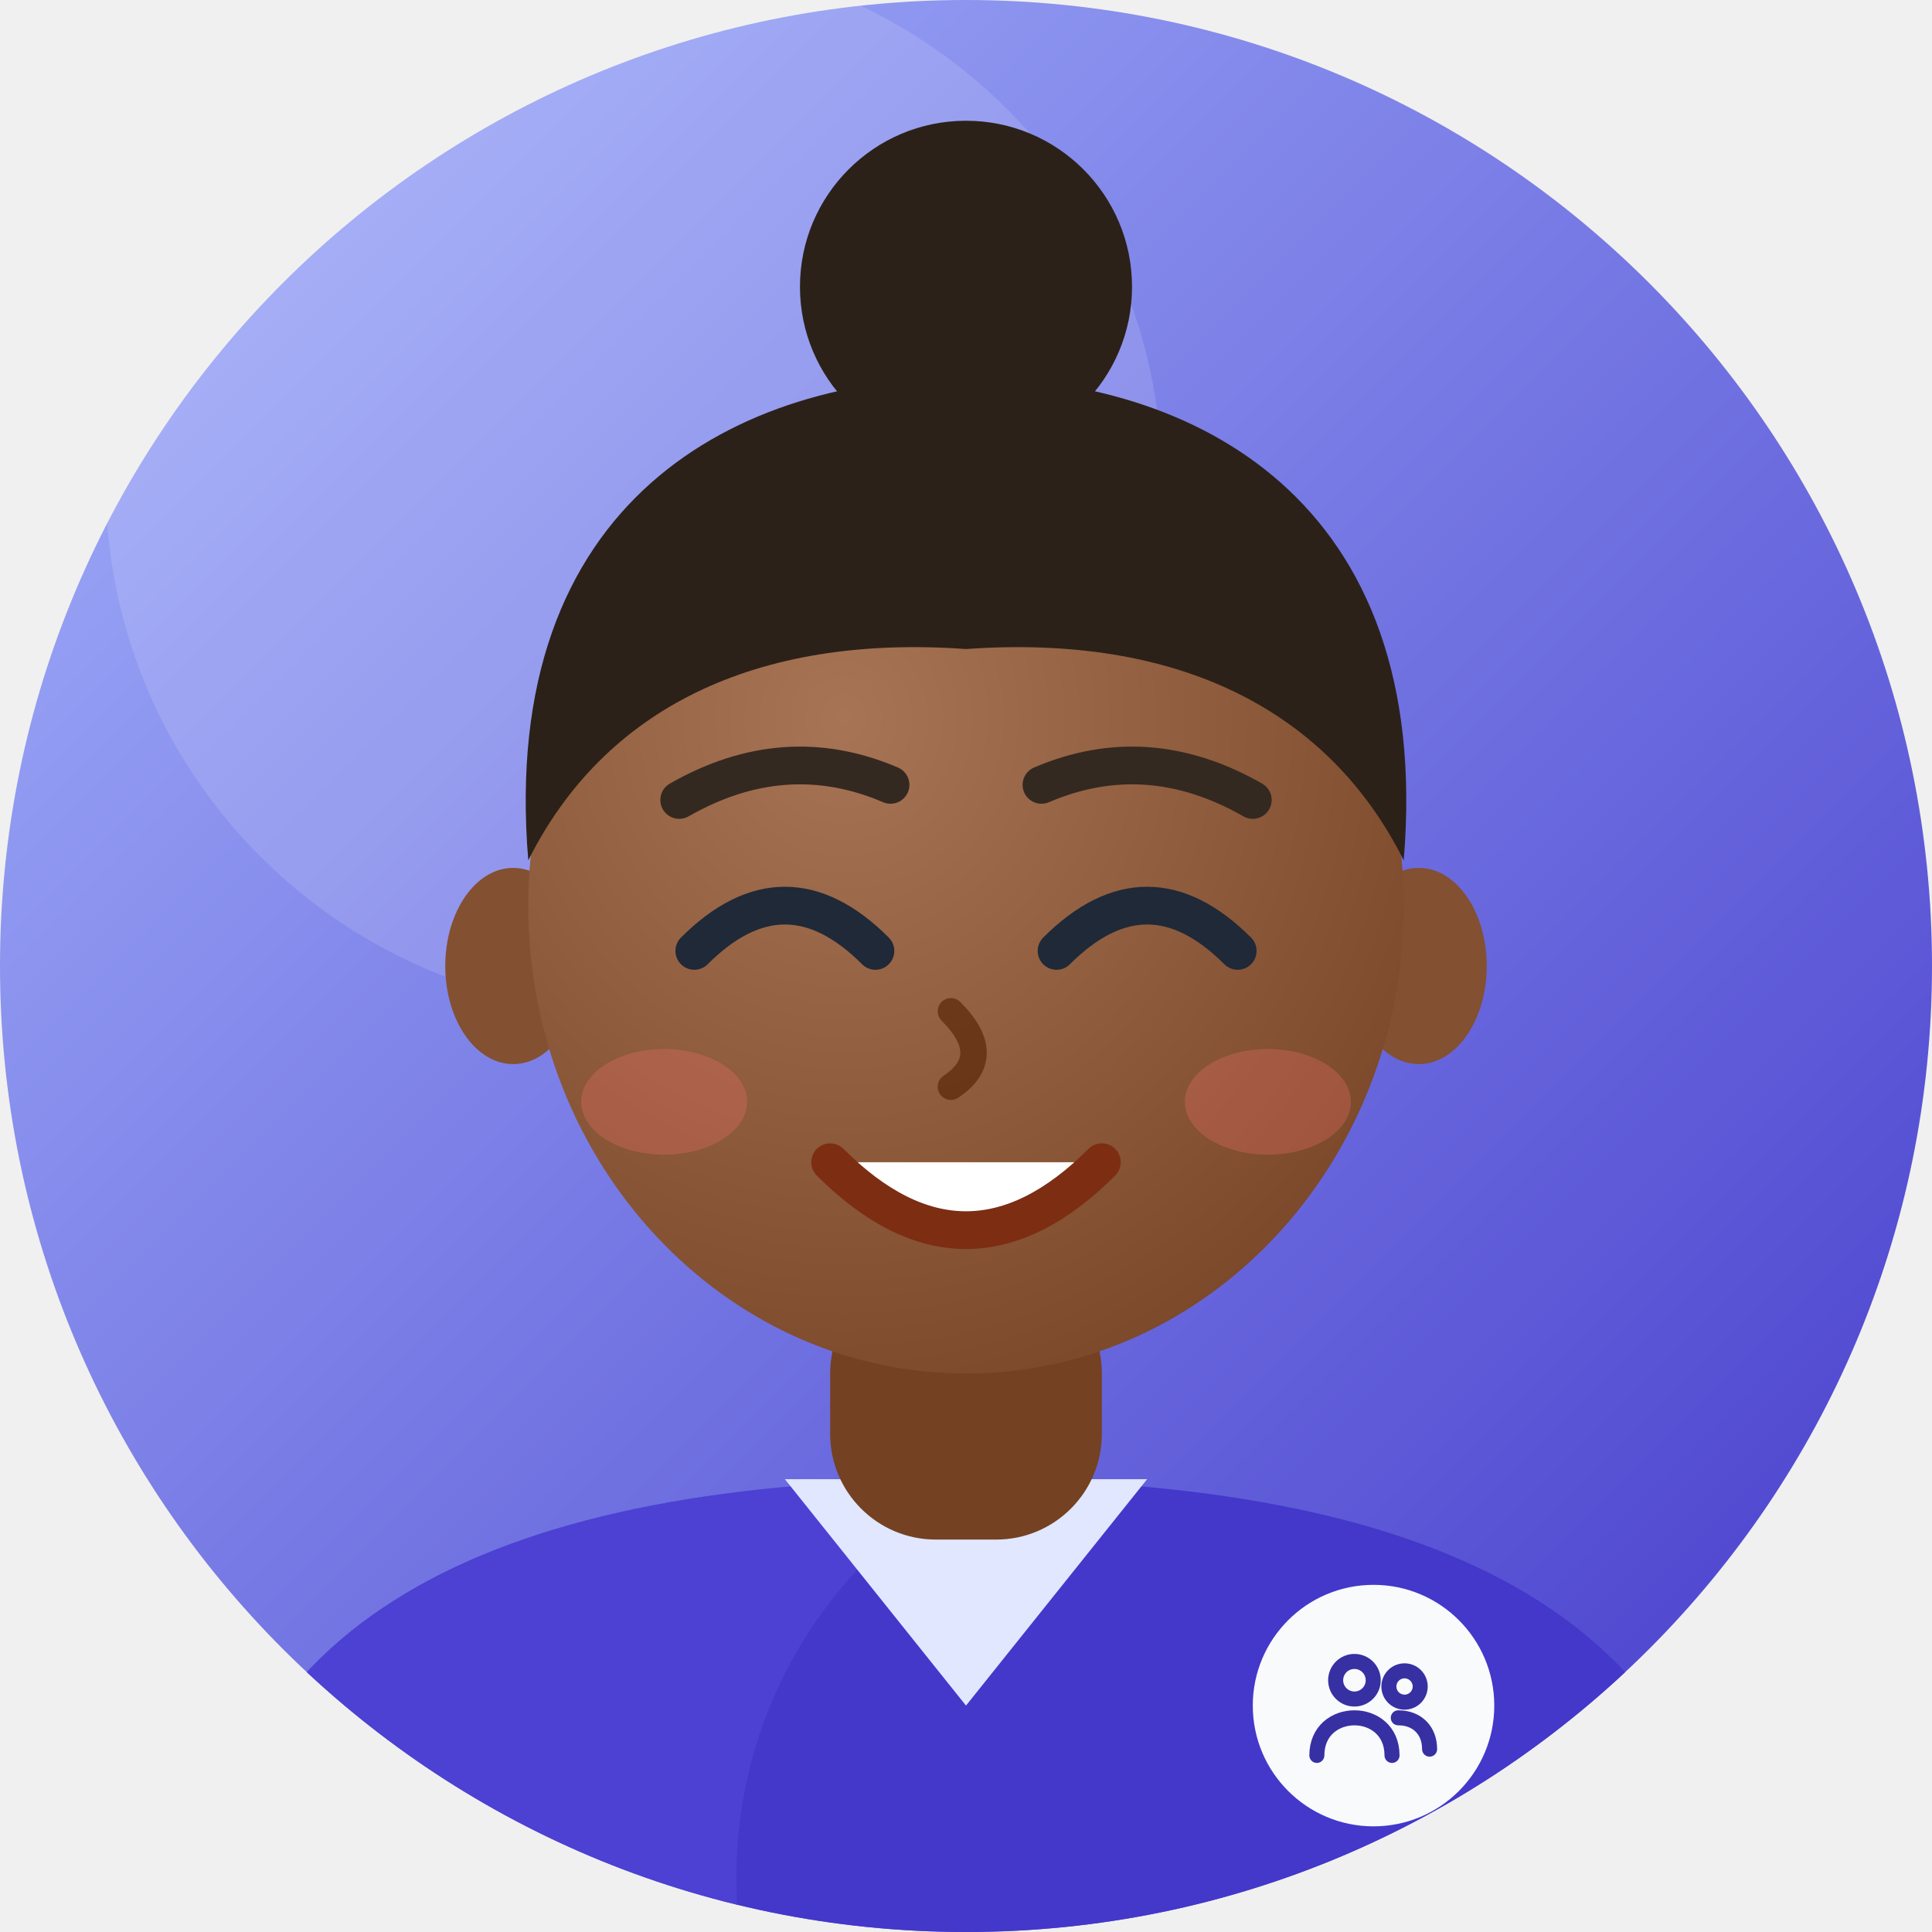
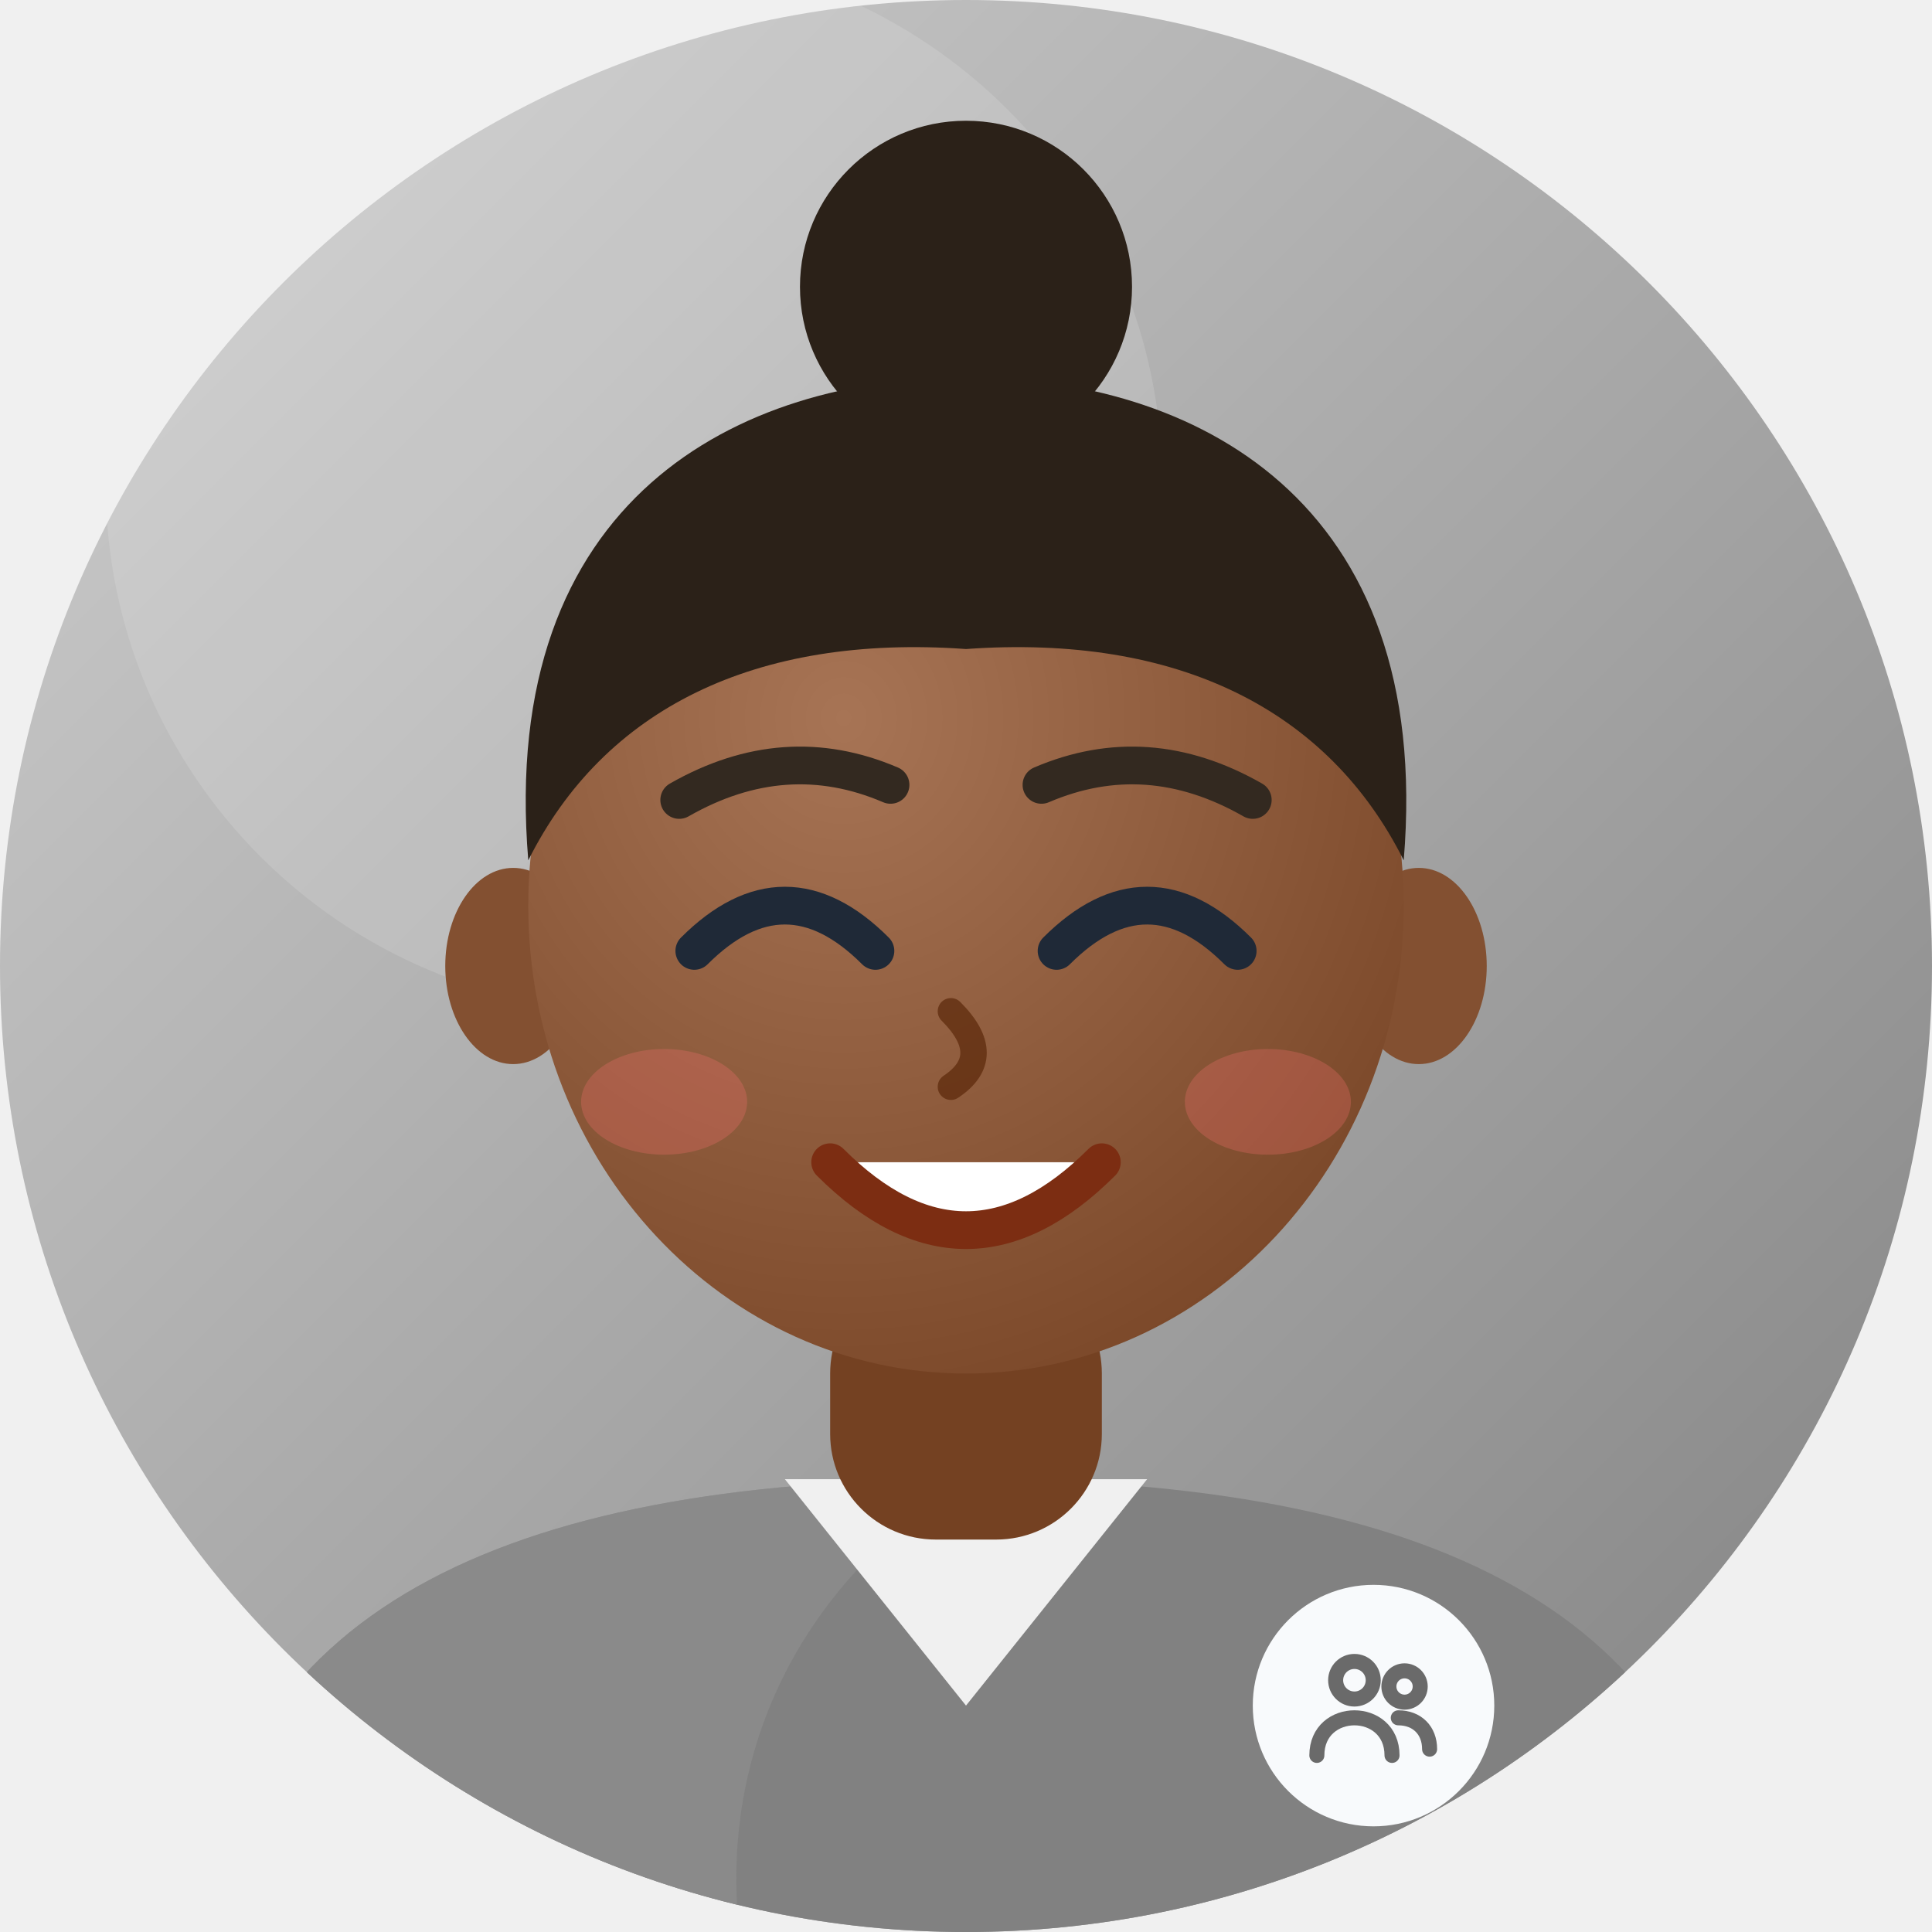
<svg xmlns="http://www.w3.org/2000/svg" viewBox="0 0 256 256" width="256" height="256" role="img" aria-label="huma">
  <defs>
    <linearGradient id="g-huma" x1="0" y1="0" x2="1" y2="1">
-       <stop offset="0" stop-color="#a5b4fc" />
-       <stop offset="1" stop-color="#4338ca" />
+       <stop offset="0" stop-color="#d0d0d0" />
+       <stop offset="1" stop-color="#818181" />
    </linearGradient>
    <radialGradient id="f-huma" cx=".36" cy=".3" r=".8">
      <stop offset="0" stop-color="#a77455" />
      <stop offset="1" stop-color="#794627" />
    </radialGradient>
    <clipPath id="c-huma">
      <circle cx="128" cy="128" r="128" />
    </clipPath>
  </defs>
  <g clip-path="url(#c-huma)">
    <rect width="256" height="256" fill="url(#g-huma)" />
    <circle cx="84" cy="64" r="70" fill="#fff" opacity=".13" />
    <circle cx="128" cy="38" r="22" fill="#2b2118" />
-     <path d="M26 256 C30 214 66 196 128 196 C190 196 226 214 230 256 Z" fill="#4338ca" />
-     <path d="M26 256 C30 214 66 196 128 196 C100 214 96 240 98 256 Z" fill="#554adc" opacity=".5" />
-     <path d="M104 196 L128 226 L152 196 Z" fill="#e0e7ff" />
+     <path d="M26 256 C30 214 66 196 128 196 C190 196 226 214 230 256 Z" fill="#818181" />
+     <path d="M26 256 C30 214 66 196 128 196 C100 214 96 240 98 256 Z" fill="#939393" opacity=".5" />
+     <path d="M104 196 L128 226 L152 196 Z" fill="#f0f0f0" />
    <circle cx="182" cy="226" r="16" fill="#f8fafc" />
-     <g transform="translate(172 216) scale(.83)" fill="none" stroke="#3730a3" stroke-width="2.4" stroke-linecap="round" stroke-linejoin="round">
+     <g transform="translate(172 216) scale(.83)" fill="none" stroke="#6a6a6a" stroke-width="2.4" stroke-linecap="round" stroke-linejoin="round">
      <circle cx="9" cy="8" r="3" />
      <path d="M3 20c0-4 3-6 6-6s6 2 6 6" />
      <circle cx="17" cy="9" r="2.5" />
      <path d="M16 14c3 0 5 2 5 5" />
    </g>
    <rect x="110" y="168" width="36" height="36" rx="14" fill="#744122" />
    <ellipse cx="68" cy="128" rx="9" ry="13" fill="#835031" />
    <ellipse cx="188" cy="128" rx="9" ry="13" fill="#835031" />
    <ellipse cx="128" cy="120" rx="58" ry="62" fill="url(#f-huma)" />
    <path d="M70 114 C66 66 98 50 128 50 C158 50 190 66 186 114 C176 94 156 84 128 86 C100 84 80 94 70 114 Z" fill="#2b2118" />
    <g stroke="#332920" stroke-width="5" stroke-linecap="round" fill="none">
      <path d="M90 106 Q104 98 118 104" />
      <path d="M138 104 Q152 98 166 106" />
    </g>
    <path d="M92 126 Q104 114 116 126" stroke="#1f2937" stroke-width="5" fill="none" stroke-linecap="round" />
    <path d="M140 126 Q152 114 164 126" stroke="#1f2937" stroke-width="5" fill="none" stroke-linecap="round" />
    <ellipse cx="88" cy="146" rx="11" ry="7" fill="#f87171" opacity=".28" />
    <ellipse cx="168" cy="146" rx="11" ry="7" fill="#f87171" opacity=".28" />
    <path d="M126 134 Q132 140 126 144" stroke="#5a2708" stroke-width="3.5" fill="none" stroke-linecap="round" opacity=".7" />
    <path d="M110 154 Q128 172 146 154" stroke="#7c2d12" stroke-width="5" fill="#fff" stroke-linecap="round" stroke-linejoin="round" />
  </g>
</svg>
